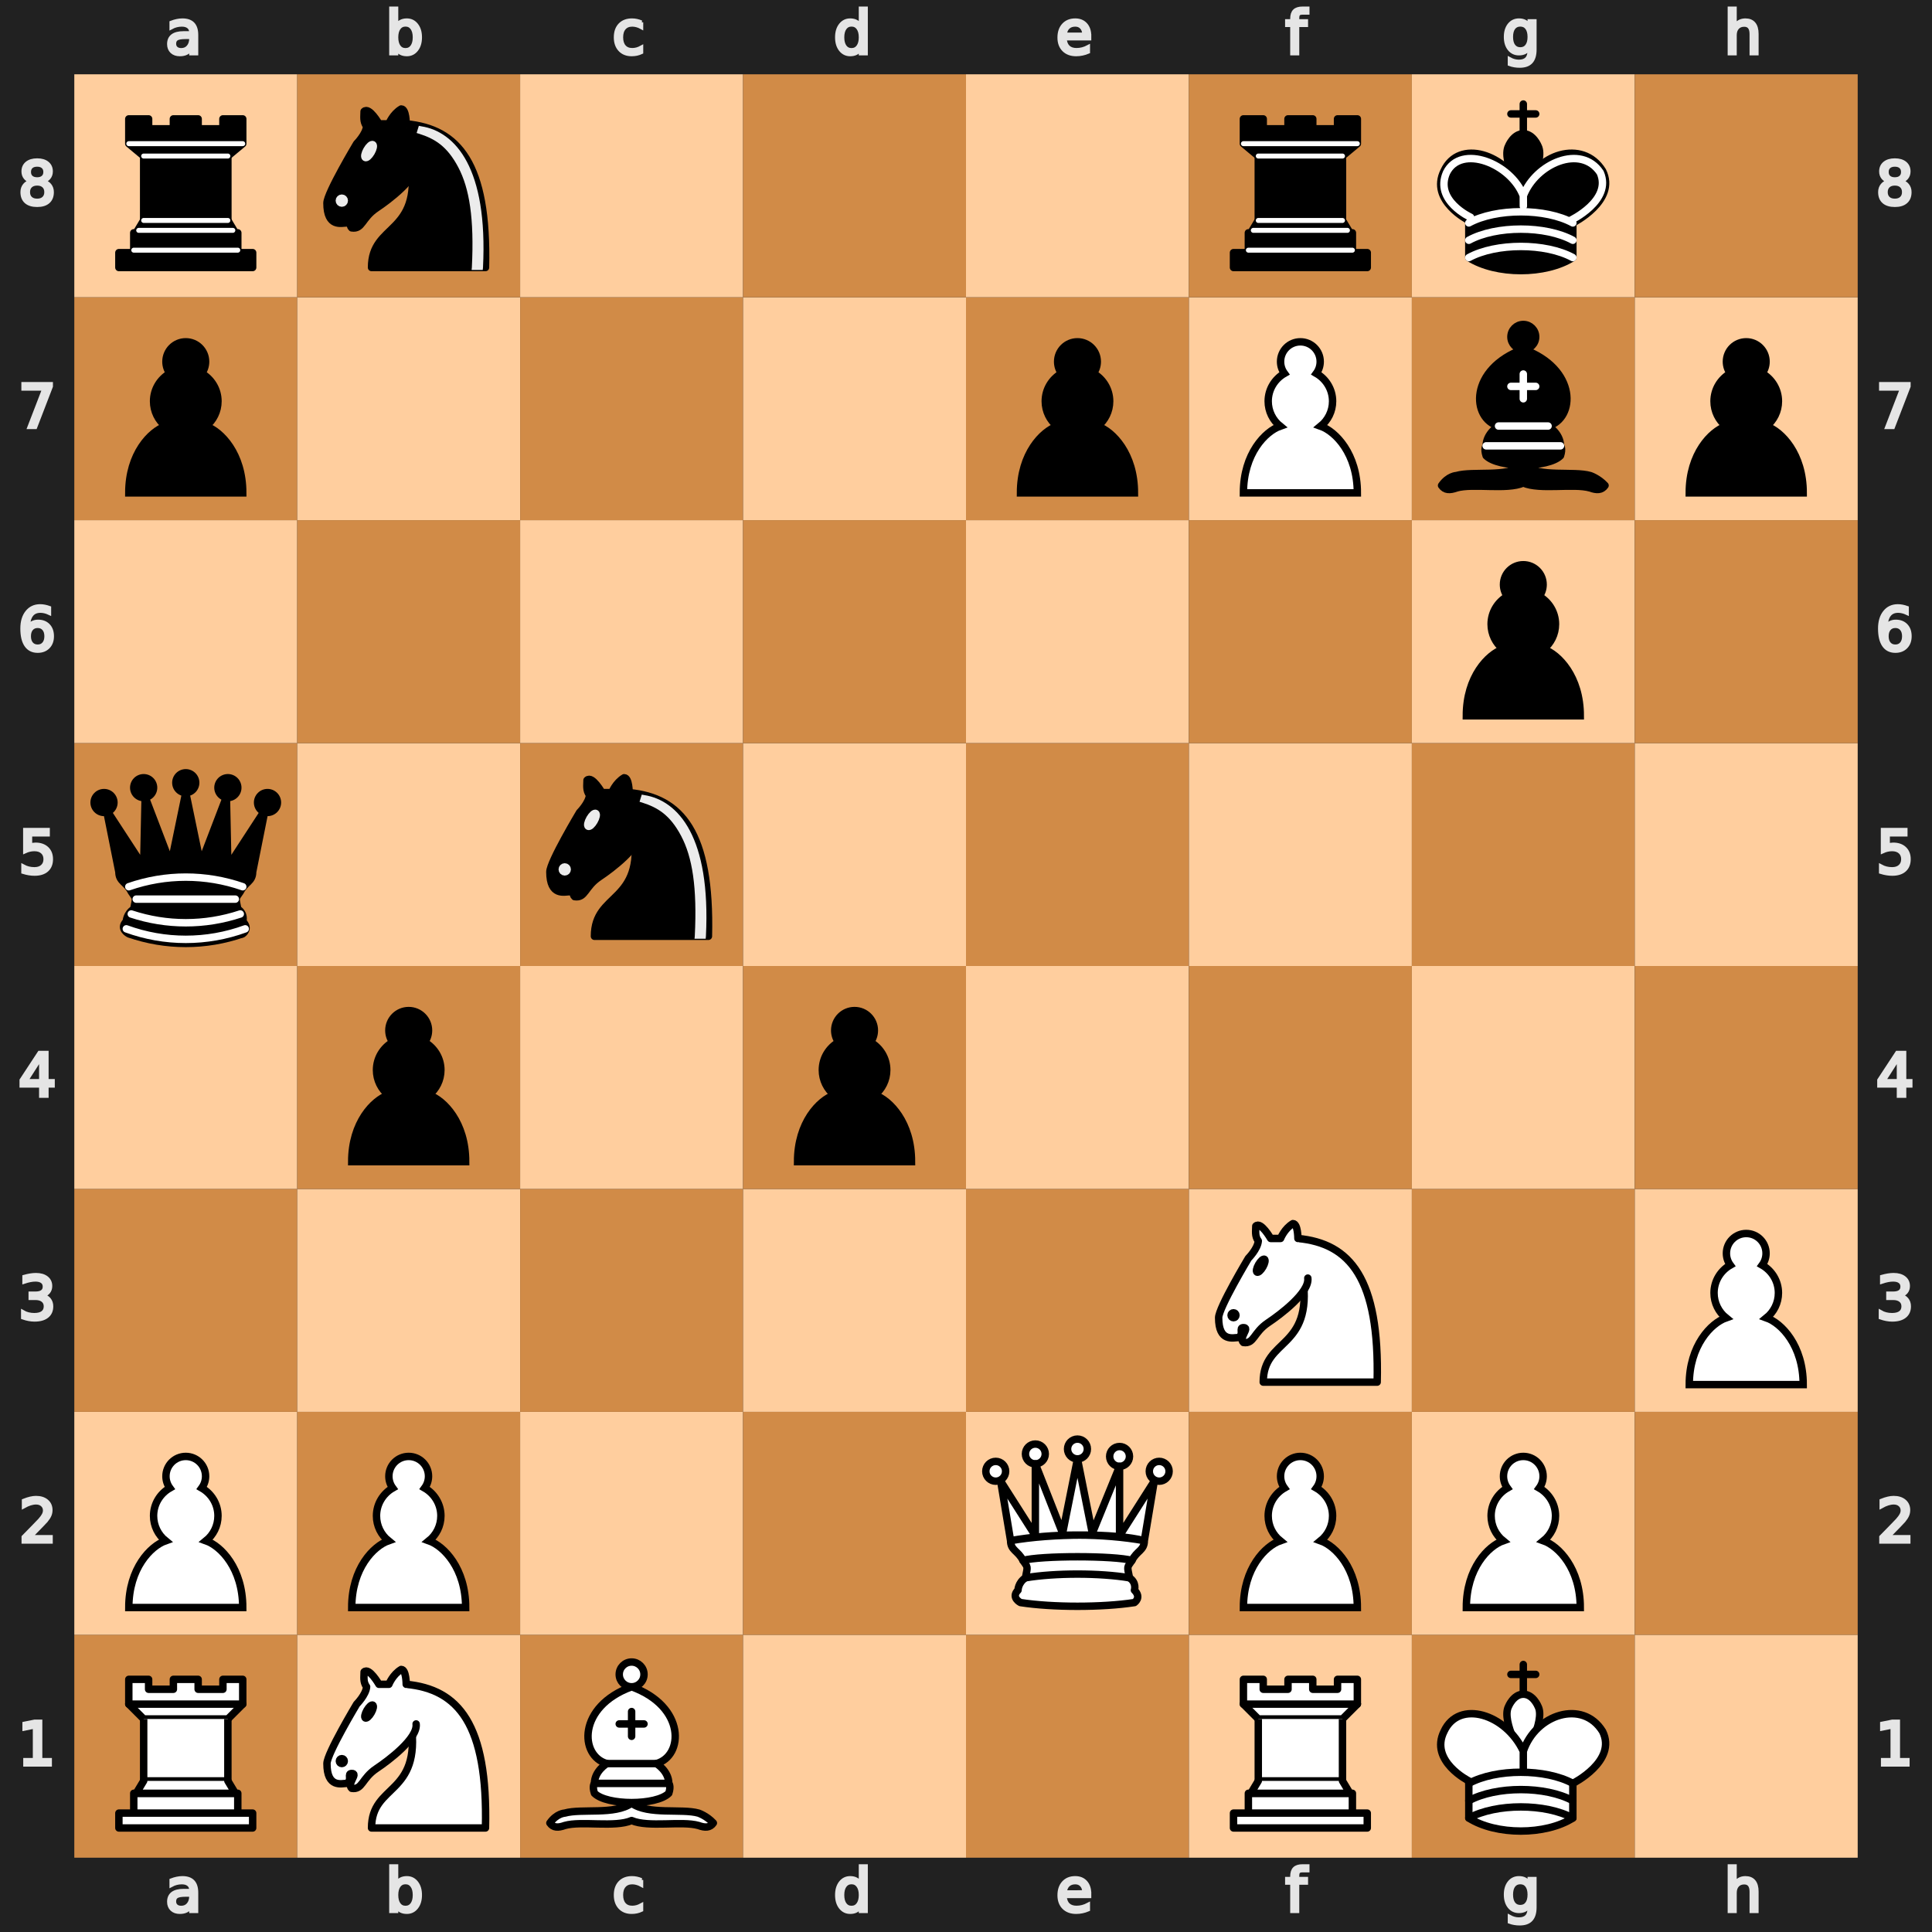
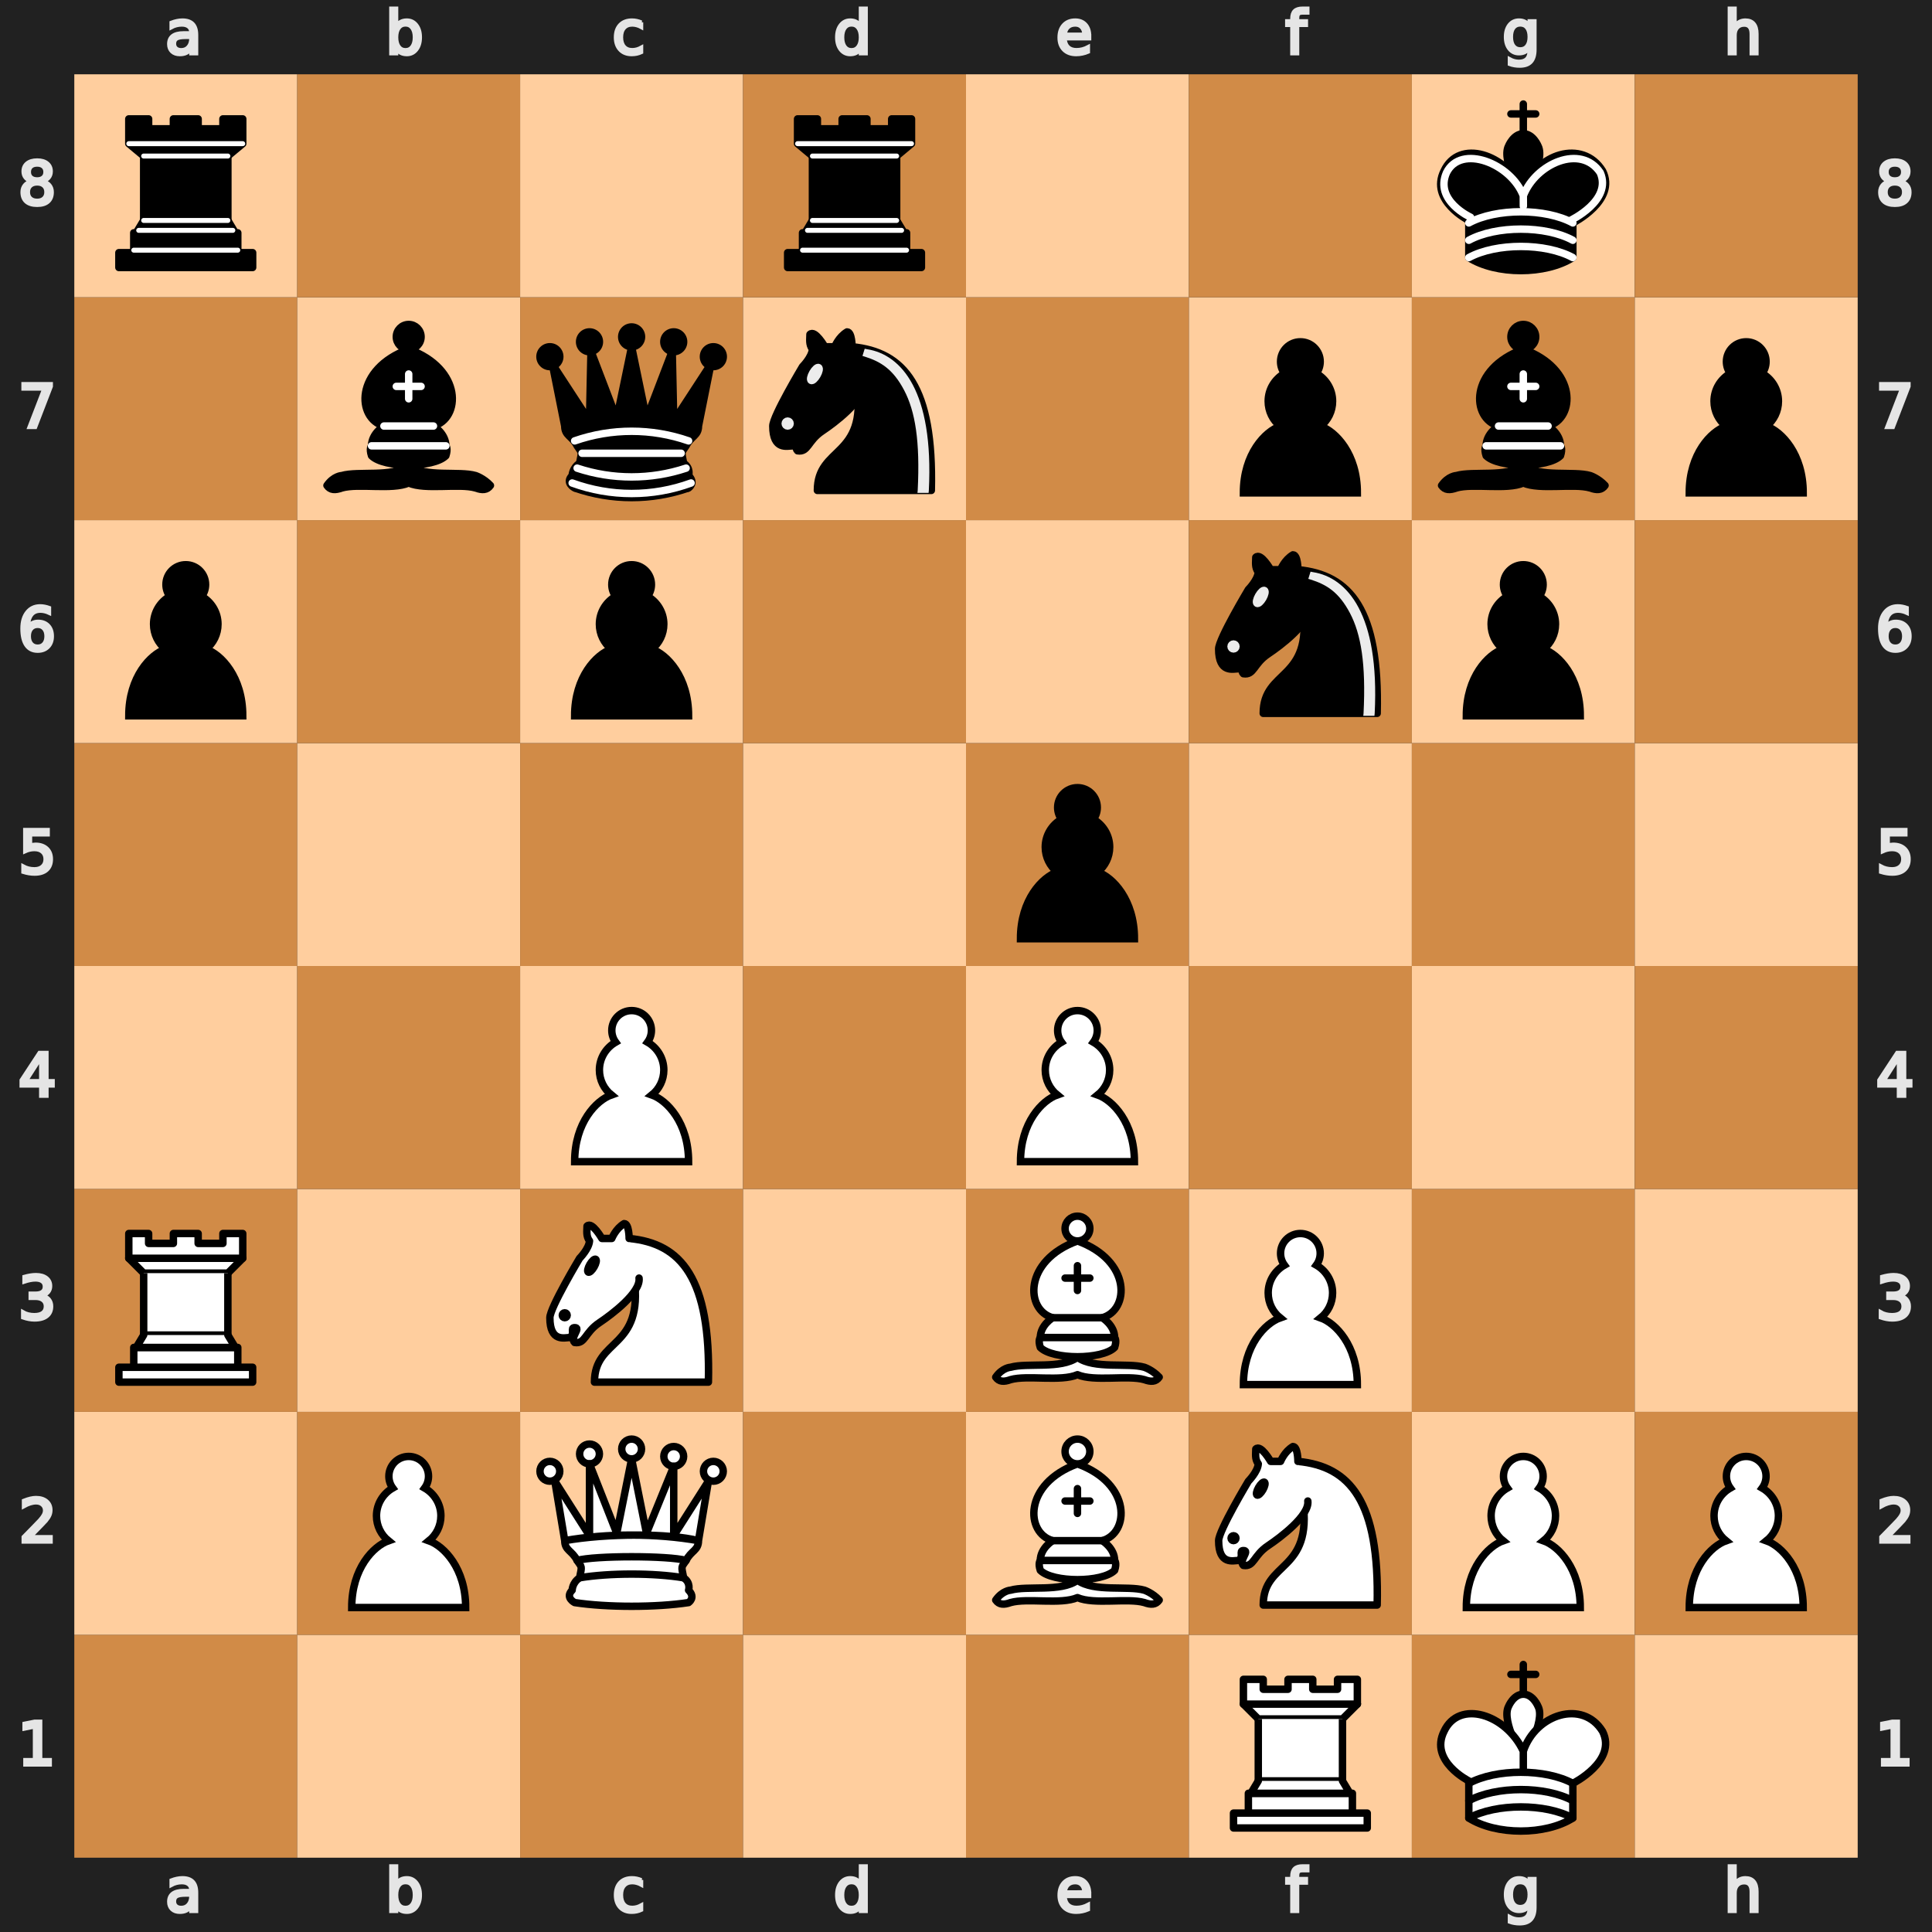
<svg xmlns="http://www.w3.org/2000/svg" xmlns:xlink="http://www.w3.org/1999/xlink" version="1.2" baseProfile="tiny" viewBox="0 0 390 390">
  <defs>
    <g id="white-pawn" class="white pawn">
      <path d="M22.5 9c-2.21 0-4 1.79-4 4 0 .89.29 1.71.78 2.38C17.33 16.5 16 18.59 16 21c0 2.03.94 3.84 2.41 5.03-3 1.06-7.41 5.55-7.41 13.47h23c0-7.92-4.41-12.41-7.41-13.47 1.47-1.19 2.41-3 2.41-5.03 0-2.41-1.33-4.5-3.28-5.62.49-.67.78-1.49.78-2.38 0-2.21-1.79-4-4-4z" fill="#fff" stroke="#000" stroke-width="1.5" stroke-linecap="round" />
    </g>
    <g id="white-knight" class="white knight" fill="none" fill-rule="evenodd" stroke="#000" stroke-width="1.5" stroke-linecap="round" stroke-linejoin="round">
      <path d="M 22,10 C 32.5,11 38.5,18 38,39 L 15,39 C 15,30 25,32.5 23,18" style="fill:#ffffff; stroke:#000000;" />
      <path d="M 24,18 C 24.38,20.91 18.45,25.37 16,27 C 13,29 13.18,31.34 11,31 C 9.958,30.06 12.41,27.96 11,28 C 10,28 11.19,29.23 10,30 C 9,30 5.997,31 6,26 C 6,24 12,14 12,14 C 12,14 13.89,12.1 14,10.5 C 13.27,9.506 13.5,8.5 13.5,7.5 C 14.5,6.5 16.5,10 16.5,10 L 18.5,10 C 18.5,10 19.28,8.008 21,7 C 22,7 22,10 22,10" style="fill:#ffffff; stroke:#000000;" />
      <path d="M 9.5 25.5 A 0.5 0.5 0 1 1 8.5,25.5 A 0.5 0.5 0 1 1 9.5 25.5 z" style="fill:#000000; stroke:#000000;" />
      <path d="M 15 15.5 A 0.5 1.5 0 1 1 14,15.5 A 0.5 1.5 0 1 1 15 15.5 z" transform="matrix(0.866,0.5,-0.5,0.866,9.693,-5.173)" style="fill:#000000; stroke:#000000;" />
    </g>
    <g id="white-bishop" class="white bishop" fill="none" fill-rule="evenodd" stroke="#000" stroke-width="1.5" stroke-linecap="round" stroke-linejoin="round">
      <g fill="#fff" stroke-linecap="butt">
        <path d="M9 36c3.39-.97 10.11.43 13.5-2 3.39 2.43 10.11 1.03 13.5 2 0 0 1.65.54 3 2-.68.97-1.65.99-3 .5-3.39-.97-10.11.46-13.5-1-3.39 1.46-10.11.03-13.5 1-1.354.49-2.323.47-3-.5 1.354-1.94 3-2 3-2zM15 32c2.5 2.5 12.5 2.5 15 0 .5-1.5 0-2 0-2 0-2.5-2.5-4-2.5-4 5.5-1.5 6-11.5-5-15.5-11 4-10.5 14-5 15.5 0 0-2.5 1.5-2.5 4 0 0-.5.5 0 2zM25 8a2.5 2.5 0 1 1-5 0 2.5 2.5 0 1 1 5 0z" />
      </g>
      <path d="M17.5 26h10M15 30h15m-7.5-14.5v5M20 18h5" stroke-linejoin="miter" />
    </g>
    <g id="white-rook" class="white rook" fill="#fff" fill-rule="evenodd" stroke="#000" stroke-width="1.5" stroke-linecap="round" stroke-linejoin="round">
      <path d="M9 39h27v-3H9v3zM12 36v-4h21v4H12zM11 14V9h4v2h5V9h5v2h5V9h4v5" stroke-linecap="butt" />
      <path d="M34 14l-3 3H14l-3-3" />
      <path d="M31 17v12.5H14V17" stroke-linecap="butt" stroke-linejoin="miter" />
      <path d="M31 29.5l1.5 2.5h-20l1.5-2.5" />
      <path d="M11 14h23" fill="none" stroke-linejoin="miter" />
    </g>
    <g id="white-queen" class="white queen" fill="#fff" fill-rule="evenodd" stroke="#000" stroke-width="1.5" stroke-linecap="round" stroke-linejoin="round">
      <path d="M8 12a2 2 0 1 1-4 0 2 2 0 1 1 4 0zM24.5 7.5a2 2 0 1 1-4 0 2 2 0 1 1 4 0zM41 12a2 2 0 1 1-4 0 2 2 0 1 1 4 0zM16 8.5a2 2 0 1 1-4 0 2 2 0 1 1 4 0zM33 9a2 2 0 1 1-4 0 2 2 0 1 1 4 0z" />
      <path d="M9 26c8.5-1.5 21-1.5 27 0l2-12-7 11V11l-5.5 13.5-3-15-3 15-5.5-14V25L7 14l2 12zM9 26c0 2 1.5 2 2.5 4 1 1.5 1 1 .5 3.5-1.5 1-1.5 2.5-1.5 2.5-1.5 1.5.5 2.5.5 2.5 6.5 1 16.5 1 23 0 0 0 1.5-1 0-2.5 0 0 .5-1.5-1-2.5-.5-2.5-.5-2 .5-3.5 1-2 2.5-2 2.5-4-8.5-1.5-18.5-1.5-27 0z" stroke-linecap="butt" />
      <path d="M11.5 30c3.5-1 18.5-1 22 0M12 33.5c6-1 15-1 21 0" fill="none" />
    </g>
    <g id="white-king" class="white king" fill="none" fill-rule="evenodd" stroke="#000" stroke-width="1.5" stroke-linecap="round" stroke-linejoin="round">
      <path d="M22.5 11.63V6M20 8h5" stroke-linejoin="miter" />
      <path d="M22.5 25s4.5-7.5 3-10.5c0 0-1-2.5-3-2.5s-3 2.5-3 2.5c-1.5 3 3 10.5 3 10.5" fill="#fff" stroke-linecap="butt" stroke-linejoin="miter" />
      <path d="M11.5 37c5.5 3.5 15.5 3.5 21 0v-7s9-4.5 6-10.5c-4-6.5-13.5-3.5-16 4V27v-3.5c-3.5-7.5-13-10.5-16-4-3 6 5 10 5 10V37z" fill="#fff" />
      <path d="M11.5 30c5.5-3 15.5-3 21 0m-21 3.5c5.5-3 15.5-3 21 0m-21 3.5c5.5-3 15.5-3 21 0" />
    </g>
    <g id="black-pawn" class="black pawn">
      <path d="M22.5 9c-2.21 0-4 1.79-4 4 0 .89.29 1.71.78 2.38C17.33 16.5 16 18.59 16 21c0 2.03.94 3.84 2.41 5.03-3 1.06-7.41 5.55-7.41 13.47h23c0-7.92-4.41-12.41-7.41-13.47 1.47-1.19 2.41-3 2.41-5.03 0-2.41-1.33-4.5-3.28-5.62.49-.67.78-1.49.78-2.38 0-2.21-1.79-4-4-4z" fill="#000" stroke="#000" stroke-width="1.5" stroke-linecap="round" />
    </g>
    <g id="black-knight" class="black knight" fill="none" fill-rule="evenodd" stroke="#000" stroke-width="1.5" stroke-linecap="round" stroke-linejoin="round">
      <path d="M 22,10 C 32.5,11 38.5,18 38,39 L 15,39 C 15,30 25,32.5 23,18" style="fill:#000000; stroke:#000000;" />
      <path d="M 24,18 C 24.38,20.91 18.45,25.37 16,27 C 13,29 13.18,31.34 11,31 C 9.958,30.06 12.41,27.96 11,28 C 10,28 11.19,29.23 10,30 C 9,30 5.997,31 6,26 C 6,24 12,14 12,14 C 12,14 13.89,12.1 14,10.5 C 13.27,9.506 13.5,8.5 13.5,7.5 C 14.5,6.5 16.5,10 16.5,10 L 18.5,10 C 18.5,10 19.28,8.008 21,7 C 22,7 22,10 22,10" style="fill:#000000; stroke:#000000;" />
      <path d="M 9.5 25.5 A 0.5 0.5 0 1 1 8.5,25.5 A 0.5 0.5 0 1 1 9.5 25.5 z" style="fill:#ececec; stroke:#ececec;" />
      <path d="M 15 15.5 A 0.5 1.5 0 1 1 14,15.5 A 0.5 1.5 0 1 1 15 15.5 z" transform="matrix(0.866,0.5,-0.5,0.866,9.693,-5.173)" style="fill:#ececec; stroke:#ececec;" />
      <path d="M 24.55,10.4 L 24.1,11.85 L 24.6,12 C 27.75,13 30.25,14.49 32.5,18.75 C 34.75,23.01 35.75,29.06 35.25,39 L 35.2,39.5 L 37.45,39.5 L 37.5,39 C 38,28.94 36.62,22.15 34.25,17.66 C 31.88,13.17 28.46,11.02 25.06,10.5 L 24.55,10.4 z " style="fill:#ececec; stroke:none;" />
    </g>
    <g id="black-bishop" class="black bishop" fill="none" fill-rule="evenodd" stroke="#000" stroke-width="1.5" stroke-linecap="round" stroke-linejoin="round">
      <path d="M9 36c3.39-.97 10.11.43 13.5-2 3.39 2.43 10.11 1.03 13.5 2 0 0 1.65.54 3 2-.68.97-1.65.99-3 .5-3.39-.97-10.11.46-13.5-1-3.39 1.46-10.11.03-13.5 1-1.354.49-2.323.47-3-.5 1.354-1.94 3-2 3-2zm6-4c2.5 2.5 12.5 2.5 15 0 .5-1.5 0-2 0-2 0-2.5-2.5-4-2.5-4 5.5-1.5 6-11.5-5-15.5-11 4-10.5 14-5 15.5 0 0-2.5 1.5-2.5 4 0 0-.5.5 0 2zM25 8a2.5 2.5 0 1 1-5 0 2.5 2.5 0 1 1 5 0z" fill="#000" stroke-linecap="butt" />
      <path d="M17.5 26h10M15 30h15m-7.5-14.5v5M20 18h5" stroke="#fff" stroke-linejoin="miter" />
    </g>
    <g id="black-rook" class="black rook" fill="#000" fill-rule="evenodd" stroke="#000" stroke-width="1.5" stroke-linecap="round" stroke-linejoin="round">
      <path d="M9 39h27v-3H9v3zM12.5 32l1.5-2.5h17l1.5 2.5h-20zM12 36v-4h21v4H12z" stroke-linecap="butt" />
      <path d="M14 29.5v-13h17v13H14z" stroke-linecap="butt" stroke-linejoin="miter" />
      <path d="M14 16.5L11 14h23l-3 2.5H14zM11 14V9h4v2h5V9h5v2h5V9h4v5H11z" stroke-linecap="butt" />
      <path d="M12 35.5h21M13 31.5h19M14 29.5h17M14 16.5h17M11 14h23" fill="none" stroke="#fff" stroke-width="1" stroke-linejoin="miter" />
    </g>
    <g id="black-queen" class="black queen" fill="#000" fill-rule="evenodd" stroke="#000" stroke-width="1.5" stroke-linecap="round" stroke-linejoin="round">
      <g fill="#000" stroke="none">
        <circle cx="6" cy="12" r="2.75" />
        <circle cx="14" cy="9" r="2.75" />
        <circle cx="22.5" cy="8" r="2.75" />
        <circle cx="31" cy="9" r="2.75" />
        <circle cx="39" cy="12" r="2.75" />
      </g>
      <path d="M9 26c8.5-1.5 21-1.5 27 0l2.5-12.5L31 25l-.3-14.1-5.2 13.6-3-14.5-3 14.5-5.2-13.6L14 25 6.5 13.5 9 26zM9 26c0 2 1.5 2 2.5 4 1 1.5 1 1 .5 3.5-1.5 1-1.5 2.5-1.5 2.5-1.5 1.5.5 2.5.5 2.5 6.5 1 16.5 1 23 0 0 0 1.5-1 0-2.5 0 0 .5-1.5-1-2.5-.5-2.5-.5-2 .5-3.5 1-2 2.5-2 2.5-4-8.5-1.5-18.5-1.5-27 0z" stroke-linecap="butt" />
      <path d="M11 38.5a35 35 1 0 0 23 0" fill="none" stroke-linecap="butt" />
      <path d="M11 29a35 35 1 0 1 23 0M12.5 31.5h20M11.5 34.5a35 35 1 0 0 22 0M10.5 37.5a35 35 1 0 0 24 0" fill="none" stroke="#fff" />
    </g>
    <g id="black-king" class="black king" fill="none" fill-rule="evenodd" stroke="#000" stroke-width="1.5" stroke-linecap="round" stroke-linejoin="round">
      <path d="M22.5 11.63V6" stroke-linejoin="miter" />
      <path d="M22.5 25s4.5-7.5 3-10.5c0 0-1-2.5-3-2.5s-3 2.5-3 2.5c-1.5 3 3 10.5 3 10.5" fill="#000" stroke-linecap="butt" stroke-linejoin="miter" />
      <path d="M11.5 37c5.5 3.5 15.5 3.5 21 0v-7s9-4.5 6-10.5c-4-6.5-13.5-3.5-16 4V27v-3.5c-3.5-7.5-13-10.5-16-4-3 6 5 10 5 10V37z" fill="#000" />
      <path d="M20 8h5" stroke-linejoin="miter" />
      <path d="M32 29.5s8.5-4 6.03-9.65C34.15 14 25 18 22.5 24.5l.01 2.1-.01-2.1C20 18 9.906 14 6.997 19.85c-2.497 5.65 4.853 9 4.853 9M11.5 30c5.5-3 15.5-3 21 0m-21 3.5c5.5-3 15.5-3 21 0m-21 3.5c5.5-3 15.5-3 21 0" stroke="#fff" />
    </g>
  </defs>
  <rect x="0" y="0" width="390" height="390" fill="#212121" />
  <g transform="translate(20, 0) scale(0.75, 0.75)" fill="#e5e5e5" stroke="#e5e5e5">
    <path d="M23.328 10.016q-1.742 0-2.414.398-.672.398-.672 1.36 0 .765.5 1.218.508.445 1.375.445 1.196 0 1.914-.843.727-.852.727-2.258v-.32zm2.867-.594v4.992h-1.437v-1.328q-.492.797-1.227 1.18-.734.375-1.797.375-1.343 0-2.14-.75-.79-.758-.79-2.024 0-1.476.985-2.226.992-.75 2.953-.75h2.016V8.75q0-.992-.656-1.531-.649-.547-1.829-.547-.75 0-1.46.18-.711.18-1.368.539V6.062q.79-.304 1.532-.453.742-.156 1.445-.156 1.898 0 2.836.984.937.985.937 2.985z" />
  </g>
  <g transform="translate(20, 375) scale(0.75, 0.75)" fill="#e5e5e5" stroke="#e5e5e5">
    <path d="M23.328 10.016q-1.742 0-2.414.398-.672.398-.672 1.36 0 .765.5 1.218.508.445 1.375.445 1.196 0 1.914-.843.727-.852.727-2.258v-.32zm2.867-.594v4.992h-1.437v-1.328q-.492.797-1.227 1.18-.734.375-1.797.375-1.343 0-2.14-.75-.79-.758-.79-2.024 0-1.476.985-2.226.992-.75 2.953-.75h2.016V8.75q0-.992-.656-1.531-.649-.547-1.829-.547-.75 0-1.46.18-.711.18-1.368.539V6.062q.79-.304 1.532-.453.742-.156 1.445-.156 1.898 0 2.836.984.937.985.937 2.985z" />
  </g>
  <g transform="translate(65, 0) scale(0.75, 0.75)" fill="#e5e5e5" stroke="#e5e5e5">
    <path d="M24.922 10.047q0-1.586-.656-2.485-.649-.906-1.79-.906-1.14 0-1.796.906-.649.899-.649 2.485 0 1.586.649 2.492.656.898 1.797.898 1.14 0 1.789-.898.656-.906.656-2.492zm-4.89-3.055q.452-.781 1.14-1.156.695-.383 1.656-.383 1.594 0 2.586 1.266 1 1.265 1 3.328 0 2.062-1 3.328-.992 1.266-2.586 1.266-.96 0-1.656-.375-.688-.383-1.14-1.164v1.312h-1.446V2.258h1.445z" />
  </g>
  <g transform="translate(65, 375) scale(0.75, 0.75)" fill="#e5e5e5" stroke="#e5e5e5">
    <path d="M24.922 10.047q0-1.586-.656-2.485-.649-.906-1.79-.906-1.14 0-1.796.906-.649.899-.649 2.485 0 1.586.649 2.492.656.898 1.797.898 1.14 0 1.789-.898.656-.906.656-2.492zm-4.89-3.055q.452-.781 1.14-1.156.695-.383 1.656-.383 1.594 0 2.586 1.266 1 1.265 1 3.328 0 2.062-1 3.328-.992 1.266-2.586 1.266-.96 0-1.656-.375-.688-.383-1.14-1.164v1.312h-1.446V2.258h1.445z" />
  </g>
  <g transform="translate(110, 0) scale(0.75, 0.75)" fill="#e5e5e5" stroke="#e5e5e5">
    <path d="M25.96 6v1.344q-.608-.336-1.226-.5-.609-.172-1.234-.172-1.398 0-2.172.89-.773.883-.773 2.485 0 1.601.773 2.492.774.883 2.172.883.625 0 1.234-.164.618-.172 1.227-.508v1.328q-.602.281-1.25.422-.64.14-1.367.14-1.977 0-3.14-1.242-1.165-1.242-1.165-3.351 0-2.14 1.172-3.367 1.18-1.227 3.227-1.227.664 0 1.296.14.633.134 1.227.407z" />
  </g>
  <g transform="translate(110, 375) scale(0.75, 0.75)" fill="#e5e5e5" stroke="#e5e5e5">
    <path d="M25.96 6v1.344q-.608-.336-1.226-.5-.609-.172-1.234-.172-1.398 0-2.172.89-.773.883-.773 2.485 0 1.601.773 2.492.774.883 2.172.883.625 0 1.234-.164.618-.172 1.227-.508v1.328q-.602.281-1.25.422-.64.14-1.367.14-1.977 0-3.14-1.242-1.165-1.242-1.165-3.351 0-2.14 1.172-3.367 1.18-1.227 3.227-1.227.664 0 1.296.14.633.134 1.227.407z" />
  </g>
  <g transform="translate(155, 0) scale(0.75, 0.75)" fill="#e5e5e5" stroke="#e5e5e5">
    <path d="M24.973 6.992V2.258h1.437v12.156h-1.437v-1.312q-.453.78-1.149 1.164-.687.375-1.656.375-1.586 0-2.586-1.266-.992-1.266-.992-3.328 0-2.063.992-3.328 1-1.266 2.586-1.266.969 0 1.656.383.696.375 1.149 1.156zm-4.899 3.055q0 1.586.649 2.492.656.898 1.797.898 1.14 0 1.796-.898.657-.906.657-2.492 0-1.586-.657-2.485-.656-.906-1.796-.906-1.141 0-1.797.906-.649.899-.649 2.485z" />
  </g>
  <g transform="translate(155, 375) scale(0.75, 0.75)" fill="#e5e5e5" stroke="#e5e5e5">
    <path d="M24.973 6.992V2.258h1.437v12.156h-1.437v-1.312q-.453.78-1.149 1.164-.687.375-1.656.375-1.586 0-2.586-1.266-.992-1.266-.992-3.328 0-2.063.992-3.328 1-1.266 2.586-1.266.969 0 1.656.383.696.375 1.149 1.156zm-4.899 3.055q0 1.586.649 2.492.656.898 1.797.898 1.14 0 1.796-.898.657-.906.657-2.492 0-1.586-.657-2.485-.656-.906-1.796-.906-1.141 0-1.797.906-.649.899-.649 2.485z" />
  </g>
  <g transform="translate(200, 0) scale(0.75, 0.75)" fill="#e5e5e5" stroke="#e5e5e5">
    <path d="M26.555 9.68v.703h-6.61q.094 1.484.89 2.265.806.774 2.235.774.828 0 1.602-.203.781-.203 1.547-.61v1.36q-.774.328-1.586.5-.813.172-1.649.172-2.093 0-3.32-1.22-1.219-1.218-1.219-3.296 0-2.148 1.157-3.406 1.164-1.266 3.132-1.266 1.766 0 2.79 1.14 1.03 1.134 1.03 3.087zm-1.438-.422q-.015-1.18-.664-1.883-.64-.703-1.703-.703-1.203 0-1.93.68-.718.68-.828 1.914z" />
  </g>
  <g transform="translate(200, 375) scale(0.75, 0.75)" fill="#e5e5e5" stroke="#e5e5e5">
    <path d="M26.555 9.68v.703h-6.61q.094 1.484.89 2.265.806.774 2.235.774.828 0 1.602-.203.781-.203 1.547-.61v1.36q-.774.328-1.586.5-.813.172-1.649.172-2.093 0-3.32-1.22-1.219-1.218-1.219-3.296 0-2.148 1.157-3.406 1.164-1.266 3.132-1.266 1.766 0 2.79 1.14 1.03 1.134 1.03 3.087zm-1.438-.422q-.015-1.18-.664-1.883-.64-.703-1.703-.703-1.203 0-1.93.68-.718.68-.828 1.914z" />
  </g>
  <g transform="translate(245, 0) scale(0.75, 0.75)" fill="#e5e5e5" stroke="#e5e5e5">
    <path d="M25.285 2.258v1.195H23.91q-.773 0-1.078.313-.297.312-.297 1.125v.773h2.367v1.117h-2.367v7.633H21.09V6.781h-1.375V5.664h1.375v-.61q0-1.46.68-2.124.68-.672 2.156-.672z" />
  </g>
  <g transform="translate(245, 375) scale(0.75, 0.75)" fill="#e5e5e5" stroke="#e5e5e5">
    <path d="M25.285 2.258v1.195H23.91q-.773 0-1.078.313-.297.312-.297 1.125v.773h2.367v1.117h-2.367v7.633H21.09V6.781h-1.375V5.664h1.375v-.61q0-1.46.68-2.124.68-.672 2.156-.672z" />
  </g>
  <g transform="translate(290, 0) scale(0.75, 0.75)" fill="#e5e5e5" stroke="#e5e5e5">
    <path d="M24.973 9.937q0-1.562-.649-2.421-.64-.86-1.804-.86-1.157 0-1.805.86-.64.859-.64 2.421 0 1.555.64 2.415.648.859 1.805.859 1.164 0 1.804-.86.649-.859.649-2.414zm1.437 3.391q0 2.234-.992 3.32-.992 1.094-3.04 1.094-.757 0-1.429-.117-.672-.11-1.304-.344v-1.398q.632.344 1.25.508.617.164 1.257.164 1.414 0 2.118-.743.703-.734.703-2.226v-.711q-.446.773-1.141 1.156-.695.383-1.664.383-1.61 0-2.594-1.227-.984-1.226-.984-3.25 0-2.03.984-3.257.985-1.227 2.594-1.227.969 0 1.664.383t1.14 1.156V5.664h1.438z" />
  </g>
  <g transform="translate(290, 375) scale(0.75, 0.75)" fill="#e5e5e5" stroke="#e5e5e5">
    <path d="M24.973 9.937q0-1.562-.649-2.421-.64-.86-1.804-.86-1.157 0-1.805.86-.64.859-.64 2.421 0 1.555.64 2.415.648.859 1.805.859 1.164 0 1.804-.86.649-.859.649-2.414zm1.437 3.391q0 2.234-.992 3.32-.992 1.094-3.04 1.094-.757 0-1.429-.117-.672-.11-1.304-.344v-1.398q.632.344 1.25.508.617.164 1.257.164 1.414 0 2.118-.743.703-.734.703-2.226v-.711q-.446.773-1.141 1.156-.695.383-1.664.383-1.61 0-2.594-1.227-.984-1.226-.984-3.25 0-2.03.984-3.257.985-1.227 2.594-1.227.969 0 1.664.383t1.14 1.156V5.664h1.438z" />
  </g>
  <g transform="translate(335, 0) scale(0.75, 0.75)" fill="#e5e5e5" stroke="#e5e5e5">
    <path d="M26.164 9.133v5.281h-1.437V9.18q0-1.243-.485-1.86-.484-.617-1.453-.617-1.164 0-1.836.742-.672.742-.672 2.024v4.945h-1.445V2.258h1.445v4.765q.516-.789 1.211-1.18.703-.39 1.617-.39 1.508 0 2.282.938.773.93.773 2.742z" />
  </g>
  <g transform="translate(335, 375) scale(0.75, 0.75)" fill="#e5e5e5" stroke="#e5e5e5">
    <path d="M26.164 9.133v5.281h-1.437V9.18q0-1.243-.485-1.86-.484-.617-1.453-.617-1.164 0-1.836.742-.672.742-.672 2.024v4.945h-1.445V2.258h1.445v4.765q.516-.789 1.211-1.18.703-.39 1.617-.39 1.508 0 2.282.938.773.93.773 2.742z" />
  </g>
  <g transform="translate(0, 335) scale(0.75, 0.75)" fill="#e5e5e5" stroke="#e5e5e5">
    <path d="M6.754 26.996h2.578v-8.898l-2.805.562v-1.437l2.79-.563h1.578v10.336h2.578v1.328h-6.72z" />
  </g>
  <g transform="translate(375, 335) scale(0.75, 0.75)" fill="#e5e5e5" stroke="#e5e5e5">
    <path d="M6.754 26.996h2.578v-8.898l-2.805.562v-1.437l2.79-.563h1.578v10.336h2.578v1.328h-6.72z" />
  </g>
  <g transform="translate(0, 290) scale(0.75, 0.75)" fill="#e5e5e5" stroke="#e5e5e5">
    <path d="M8.195 26.996h5.508v1.328H6.297v-1.328q.898-.93 2.445-2.492 1.555-1.57 1.953-2.024.758-.851 1.055-1.437.305-.594.305-1.164 0-.93-.657-1.516-.648-.586-1.695-.586-.742 0-1.57.258-.82.258-1.758.781v-1.593q.953-.383 1.781-.578.828-.196 1.516-.196 1.812 0 2.89.906 1.079.907 1.079 2.422 0 .72-.274 1.368-.265.64-.976 1.515-.196.227-1.243 1.313-1.046 1.078-2.953 3.023z" />
  </g>
  <g transform="translate(375, 290) scale(0.75, 0.75)" fill="#e5e5e5" stroke="#e5e5e5">
    <path d="M8.195 26.996h5.508v1.328H6.297v-1.328q.898-.93 2.445-2.492 1.555-1.57 1.953-2.024.758-.851 1.055-1.437.305-.594.305-1.164 0-.93-.657-1.516-.648-.586-1.695-.586-.742 0-1.57.258-.82.258-1.758.781v-1.593q.953-.383 1.781-.578.828-.196 1.516-.196 1.812 0 2.89.906 1.079.907 1.079 2.422 0 .72-.274 1.368-.265.64-.976 1.515-.196.227-1.243 1.313-1.046 1.078-2.953 3.023z" />
  </g>
  <g transform="translate(0, 245) scale(0.75, 0.75)" fill="#e5e5e5" stroke="#e5e5e5">
    <path d="M11.434 22.035q1.132.242 1.765 1.008.64.766.64 1.89 0 1.727-1.187 2.672-1.187.946-3.375.946-.734 0-1.515-.149-.774-.14-1.602-.43V26.45q.656.383 1.438.578.78.196 1.632.196 1.485 0 2.258-.586.782-.586.782-1.703 0-1.032-.727-1.61-.719-.586-2.008-.586h-1.36v-1.297h1.423q1.164 0 1.78-.46.618-.47.618-1.344 0-.899-.64-1.375-.633-.485-1.82-.485-.65 0-1.391.141-.743.14-1.633.437V16.95q.898-.25 1.68-.375.788-.125 1.484-.125 1.797 0 2.844.82 1.046.813 1.046 2.204 0 .968-.554 1.64-.555.664-1.578.922z" />
  </g>
  <g transform="translate(375, 245) scale(0.75, 0.75)" fill="#e5e5e5" stroke="#e5e5e5">
    <path d="M11.434 22.035q1.132.242 1.765 1.008.64.766.64 1.89 0 1.727-1.187 2.672-1.187.946-3.375.946-.734 0-1.515-.149-.774-.14-1.602-.43V26.45q.656.383 1.438.578.78.196 1.632.196 1.485 0 2.258-.586.782-.586.782-1.703 0-1.032-.727-1.61-.719-.586-2.008-.586h-1.36v-1.297h1.423q1.164 0 1.78-.46.618-.47.618-1.344 0-.899-.64-1.375-.633-.485-1.82-.485-.65 0-1.391.141-.743.14-1.633.437V16.95q.898-.25 1.68-.375.788-.125 1.484-.125 1.797 0 2.844.82 1.046.813 1.046 2.204 0 .968-.554 1.64-.555.664-1.578.922z" />
  </g>
  <g transform="translate(0, 200) scale(0.75, 0.75)" fill="#e5e5e5" stroke="#e5e5e5">
    <path d="M11.016 18.035L7.03 24.262h3.985zm-.414-1.375h1.984v7.602h1.664v1.312h-1.664v2.75h-1.57v-2.75H5.75v-1.523z" />
  </g>
  <g transform="translate(375, 200) scale(0.75, 0.75)" fill="#e5e5e5" stroke="#e5e5e5">
    <path d="M11.016 18.035L7.03 24.262h3.985zm-.414-1.375h1.984v7.602h1.664v1.312h-1.664v2.75h-1.57v-2.75H5.75v-1.523z" />
  </g>
  <g transform="translate(0, 155) scale(0.75, 0.75)" fill="#e5e5e5" stroke="#e5e5e5">
    <path d="M6.719 16.66h6.195v1.328h-4.75v2.86q.344-.118.688-.172.343-.063.687-.063 1.953 0 3.094 1.07 1.14 1.07 1.14 2.899 0 1.883-1.171 2.93-1.172 1.039-3.305 1.039-.735 0-1.5-.125-.758-.125-1.57-.375v-1.586q.703.383 1.453.57.75.188 1.586.188 1.351 0 2.14-.711.79-.711.79-1.93 0-1.219-.79-1.93-.789-.71-2.14-.71-.633 0-1.266.14-.625.14-1.281.438z" />
  </g>
  <g transform="translate(375, 155) scale(0.75, 0.75)" fill="#e5e5e5" stroke="#e5e5e5">
    <path d="M6.719 16.66h6.195v1.328h-4.75v2.86q.344-.118.688-.172.343-.063.687-.063 1.953 0 3.094 1.07 1.14 1.07 1.14 2.899 0 1.883-1.171 2.93-1.172 1.039-3.305 1.039-.735 0-1.5-.125-.758-.125-1.57-.375v-1.586q.703.383 1.453.57.75.188 1.586.188 1.351 0 2.14-.711.79-.711.79-1.93 0-1.219-.79-1.93-.789-.71-2.14-.71-.633 0-1.266.14-.625.14-1.281.438z" />
  </g>
  <g transform="translate(0, 110) scale(0.75, 0.75)" fill="#e5e5e5" stroke="#e5e5e5">
    <path d="M10.137 21.863q-1.063 0-1.688.727-.617.726-.617 1.992 0 1.258.617 1.992.625.727 1.688.727 1.062 0 1.68-.727.624-.734.624-1.992 0-1.266-.625-1.992-.617-.727-1.68-.727zm3.133-4.945v1.437q-.594-.28-1.204-.43-.601-.148-1.195-.148-1.562 0-2.39 1.055-.82 1.055-.938 3.188.46-.68 1.156-1.04.696-.367 1.531-.367 1.758 0 2.774 1.07 1.023 1.063 1.023 2.899 0 1.797-1.062 2.883-1.063 1.086-2.828 1.086-2.024 0-3.094-1.547-1.07-1.555-1.07-4.5 0-2.766 1.312-4.406 1.313-1.649 3.524-1.649.593 0 1.195.117.61.118 1.266.352z" />
  </g>
  <g transform="translate(375, 110) scale(0.75, 0.75)" fill="#e5e5e5" stroke="#e5e5e5">
    <path d="M10.137 21.863q-1.063 0-1.688.727-.617.726-.617 1.992 0 1.258.617 1.992.625.727 1.688.727 1.062 0 1.68-.727.624-.734.624-1.992 0-1.266-.625-1.992-.617-.727-1.68-.727zm3.133-4.945v1.437q-.594-.28-1.204-.43-.601-.148-1.195-.148-1.562 0-2.39 1.055-.82 1.055-.938 3.188.46-.68 1.156-1.04.696-.367 1.531-.367 1.758 0 2.774 1.07 1.023 1.063 1.023 2.899 0 1.797-1.062 2.883-1.063 1.086-2.828 1.086-2.024 0-3.094-1.547-1.07-1.555-1.07-4.5 0-2.766 1.312-4.406 1.313-1.649 3.524-1.649.593 0 1.195.117.61.118 1.266.352z" />
  </g>
  <g transform="translate(0, 65) scale(0.75, 0.75)" fill="#e5e5e5" stroke="#e5e5e5">
    <path d="M6.25 16.66h7.5v.672L9.516 28.324H7.867l3.985-10.336H6.25z" />
  </g>
  <g transform="translate(375, 65) scale(0.75, 0.75)" fill="#e5e5e5" stroke="#e5e5e5">
    <path d="M6.25 16.66h7.5v.672L9.516 28.324H7.867l3.985-10.336H6.25z" />
  </g>
  <g transform="translate(0, 20) scale(0.75, 0.75)" fill="#e5e5e5" stroke="#e5e5e5">
    <path d="M10 22.785q-1.125 0-1.773.602-.641.601-.641 1.656t.64 1.656q.649.602 1.774.602t1.773-.602q.649-.61.649-1.656 0-1.055-.649-1.656-.64-.602-1.773-.602zm-1.578-.672q-1.016-.25-1.586-.945-.563-.695-.563-1.695 0-1.399.993-2.211 1-.813 2.734-.813 1.742 0 2.734.813.993.812.993 2.21 0 1-.57 1.696-.563.695-1.571.945 1.14.266 1.773 1.04.641.773.641 1.89 0 1.695-1.04 2.602-1.03.906-2.96.906t-2.969-.906Q6 26.738 6 25.043q0-1.117.64-1.89.641-.774 1.782-1.04zm-.578-2.492q0 .906.562 1.414.57.508 1.594.508 1.016 0 1.586-.508.578-.508.578-1.414 0-.906-.578-1.414-.57-.508-1.586-.508-1.023 0-1.594.508-.562.508-.562 1.414z" />
  </g>
  <g transform="translate(375, 20) scale(0.75, 0.75)" fill="#e5e5e5" stroke="#e5e5e5">
    <path d="M10 22.785q-1.125 0-1.773.602-.641.601-.641 1.656t.64 1.656q.649.602 1.774.602t1.773-.602q.649-.61.649-1.656 0-1.055-.649-1.656-.64-.602-1.773-.602zm-1.578-.672q-1.016-.25-1.586-.945-.563-.695-.563-1.695 0-1.399.993-2.211 1-.813 2.734-.813 1.742 0 2.734.813.993.812.993 2.21 0 1-.57 1.696-.563.695-1.571.945 1.14.266 1.773 1.04.641.773.641 1.89 0 1.695-1.04 2.602-1.03.906-2.96.906t-2.969-.906Q6 26.738 6 25.043q0-1.117.64-1.89.641-.774 1.782-1.04zm-.578-2.492q0 .906.562 1.414.57.508 1.594.508 1.016 0 1.586-.508.578-.508.578-1.414 0-.906-.578-1.414-.57-.508-1.586-.508-1.023 0-1.594.508-.562.508-.562 1.414z" />
  </g>
  <rect x="15" y="330" width="45" height="45" class="square dark a1" stroke="none" fill="#d18b47" />
  <rect x="60" y="330" width="45" height="45" class="square light b1" stroke="none" fill="#ffce9e" />
  <rect x="105" y="330" width="45" height="45" class="square dark c1" stroke="none" fill="#d18b47" />
  <rect x="150" y="330" width="45" height="45" class="square light d1" stroke="none" fill="#ffce9e" />
  <rect x="195" y="330" width="45" height="45" class="square dark e1" stroke="none" fill="#d18b47" />
  <rect x="240" y="330" width="45" height="45" class="square light f1" stroke="none" fill="#ffce9e" />
  <rect x="285" y="330" width="45" height="45" class="square dark g1" stroke="none" fill="#d18b47" />
  <rect x="330" y="330" width="45" height="45" class="square light h1" stroke="none" fill="#ffce9e" />
  <rect x="15" y="285" width="45" height="45" class="square light a2" stroke="none" fill="#ffce9e" />
  <rect x="60" y="285" width="45" height="45" class="square dark b2" stroke="none" fill="#d18b47" />
  <rect x="105" y="285" width="45" height="45" class="square light c2" stroke="none" fill="#ffce9e" />
  <rect x="150" y="285" width="45" height="45" class="square dark d2" stroke="none" fill="#d18b47" />
  <rect x="195" y="285" width="45" height="45" class="square light e2" stroke="none" fill="#ffce9e" />
  <rect x="240" y="285" width="45" height="45" class="square dark f2" stroke="none" fill="#d18b47" />
  <rect x="285" y="285" width="45" height="45" class="square light g2" stroke="none" fill="#ffce9e" />
  <rect x="330" y="285" width="45" height="45" class="square dark h2" stroke="none" fill="#d18b47" />
  <rect x="15" y="240" width="45" height="45" class="square dark a3" stroke="none" fill="#d18b47" />
  <rect x="60" y="240" width="45" height="45" class="square light b3" stroke="none" fill="#ffce9e" />
  <rect x="105" y="240" width="45" height="45" class="square dark c3" stroke="none" fill="#d18b47" />
  <rect x="150" y="240" width="45" height="45" class="square light d3" stroke="none" fill="#ffce9e" />
  <rect x="195" y="240" width="45" height="45" class="square dark e3" stroke="none" fill="#d18b47" />
  <rect x="240" y="240" width="45" height="45" class="square light f3" stroke="none" fill="#ffce9e" />
  <rect x="285" y="240" width="45" height="45" class="square dark g3" stroke="none" fill="#d18b47" />
  <rect x="330" y="240" width="45" height="45" class="square light h3" stroke="none" fill="#ffce9e" />
  <rect x="15" y="195" width="45" height="45" class="square light a4" stroke="none" fill="#ffce9e" />
  <rect x="60" y="195" width="45" height="45" class="square dark b4" stroke="none" fill="#d18b47" />
  <rect x="105" y="195" width="45" height="45" class="square light c4" stroke="none" fill="#ffce9e" />
  <rect x="150" y="195" width="45" height="45" class="square dark d4" stroke="none" fill="#d18b47" />
  <rect x="195" y="195" width="45" height="45" class="square light e4" stroke="none" fill="#ffce9e" />
  <rect x="240" y="195" width="45" height="45" class="square dark f4" stroke="none" fill="#d18b47" />
  <rect x="285" y="195" width="45" height="45" class="square light g4" stroke="none" fill="#ffce9e" />
  <rect x="330" y="195" width="45" height="45" class="square dark h4" stroke="none" fill="#d18b47" />
  <rect x="15" y="150" width="45" height="45" class="square dark a5" stroke="none" fill="#d18b47" />
  <rect x="60" y="150" width="45" height="45" class="square light b5" stroke="none" fill="#ffce9e" />
  <rect x="105" y="150" width="45" height="45" class="square dark c5" stroke="none" fill="#d18b47" />
  <rect x="150" y="150" width="45" height="45" class="square light d5" stroke="none" fill="#ffce9e" />
  <rect x="195" y="150" width="45" height="45" class="square dark e5" stroke="none" fill="#d18b47" />
  <rect x="240" y="150" width="45" height="45" class="square light f5" stroke="none" fill="#ffce9e" />
  <rect x="285" y="150" width="45" height="45" class="square dark g5" stroke="none" fill="#d18b47" />
  <rect x="330" y="150" width="45" height="45" class="square light h5" stroke="none" fill="#ffce9e" />
  <rect x="15" y="105" width="45" height="45" class="square light a6" stroke="none" fill="#ffce9e" />
  <rect x="60" y="105" width="45" height="45" class="square dark b6" stroke="none" fill="#d18b47" />
  <rect x="105" y="105" width="45" height="45" class="square light c6" stroke="none" fill="#ffce9e" />
  <rect x="150" y="105" width="45" height="45" class="square dark d6" stroke="none" fill="#d18b47" />
  <rect x="195" y="105" width="45" height="45" class="square light e6" stroke="none" fill="#ffce9e" />
  <rect x="240" y="105" width="45" height="45" class="square dark f6" stroke="none" fill="#d18b47" />
  <rect x="285" y="105" width="45" height="45" class="square light g6" stroke="none" fill="#ffce9e" />
  <rect x="330" y="105" width="45" height="45" class="square dark h6" stroke="none" fill="#d18b47" />
  <rect x="15" y="60" width="45" height="45" class="square dark a7" stroke="none" fill="#d18b47" />
  <rect x="60" y="60" width="45" height="45" class="square light b7" stroke="none" fill="#ffce9e" />
  <rect x="105" y="60" width="45" height="45" class="square dark c7" stroke="none" fill="#d18b47" />
  <rect x="150" y="60" width="45" height="45" class="square light d7" stroke="none" fill="#ffce9e" />
  <rect x="195" y="60" width="45" height="45" class="square dark e7" stroke="none" fill="#d18b47" />
  <rect x="240" y="60" width="45" height="45" class="square light f7" stroke="none" fill="#ffce9e" />
  <rect x="285" y="60" width="45" height="45" class="square dark g7" stroke="none" fill="#d18b47" />
  <rect x="330" y="60" width="45" height="45" class="square light h7" stroke="none" fill="#ffce9e" />
  <rect x="15" y="15" width="45" height="45" class="square light a8" stroke="none" fill="#ffce9e" />
  <rect x="60" y="15" width="45" height="45" class="square dark b8" stroke="none" fill="#d18b47" />
  <rect x="105" y="15" width="45" height="45" class="square light c8" stroke="none" fill="#ffce9e" />
  <rect x="150" y="15" width="45" height="45" class="square dark d8" stroke="none" fill="#d18b47" />
  <rect x="195" y="15" width="45" height="45" class="square light e8" stroke="none" fill="#ffce9e" />
  <rect x="240" y="15" width="45" height="45" class="square dark f8" stroke="none" fill="#d18b47" />
  <rect x="285" y="15" width="45" height="45" class="square light g8" stroke="none" fill="#ffce9e" />
  <rect x="330" y="15" width="45" height="45" class="square dark h8" stroke="none" fill="#d18b47" />
-   <use href="#white-rook" xlink:href="#white-rook" transform="translate(15, 330)" />
-   <use href="#white-knight" xlink:href="#white-knight" transform="translate(60, 330)" />
-   <use href="#white-bishop" xlink:href="#white-bishop" transform="translate(105, 330)" />
  <use href="#white-rook" xlink:href="#white-rook" transform="translate(240, 330)" />
  <use href="#white-king" xlink:href="#white-king" transform="translate(285, 330)" />
-   <use href="#white-pawn" xlink:href="#white-pawn" transform="translate(15, 285)" />
  <use href="#white-pawn" xlink:href="#white-pawn" transform="translate(60, 285)" />
-   <use href="#white-queen" xlink:href="#white-queen" transform="translate(195, 285)" />
-   <use href="#white-pawn" xlink:href="#white-pawn" transform="translate(240, 285)" />
+   <use href="#white-queen" xlink:href="#white-queen" transform="translate(105, 285)" />
+   <use href="#white-bishop" xlink:href="#white-bishop" transform="translate(195, 285)" />
+   <use href="#white-knight" xlink:href="#white-knight" transform="translate(240, 285)" />
  <use href="#white-pawn" xlink:href="#white-pawn" transform="translate(285, 285)" />
-   <use href="#white-knight" xlink:href="#white-knight" transform="translate(240, 240)" />
-   <use href="#white-pawn" xlink:href="#white-pawn" transform="translate(330, 240)" />
-   <use href="#black-pawn" xlink:href="#black-pawn" transform="translate(60, 195)" />
-   <use href="#black-pawn" xlink:href="#black-pawn" transform="translate(150, 195)" />
-   <use href="#black-queen" xlink:href="#black-queen" transform="translate(15, 150)" />
-   <use href="#black-knight" xlink:href="#black-knight" transform="translate(105, 150)" />
+   <use href="#white-pawn" xlink:href="#white-pawn" transform="translate(330, 285)" />
+   <use href="#white-rook" xlink:href="#white-rook" transform="translate(15, 240)" />
+   <use href="#white-knight" xlink:href="#white-knight" transform="translate(105, 240)" />
+   <use href="#white-bishop" xlink:href="#white-bishop" transform="translate(195, 240)" />
+   <use href="#white-pawn" xlink:href="#white-pawn" transform="translate(240, 240)" />
+   <use href="#white-pawn" xlink:href="#white-pawn" transform="translate(105, 195)" />
+   <use href="#white-pawn" xlink:href="#white-pawn" transform="translate(195, 195)" />
+   <use href="#black-pawn" xlink:href="#black-pawn" transform="translate(195, 150)" />
+   <use href="#black-pawn" xlink:href="#black-pawn" transform="translate(15, 105)" />
+   <use href="#black-pawn" xlink:href="#black-pawn" transform="translate(105, 105)" />
+   <use href="#black-knight" xlink:href="#black-knight" transform="translate(240, 105)" />
  <use href="#black-pawn" xlink:href="#black-pawn" transform="translate(285, 105)" />
-   <use href="#black-pawn" xlink:href="#black-pawn" transform="translate(15, 60)" />
-   <use href="#black-pawn" xlink:href="#black-pawn" transform="translate(195, 60)" />
-   <use href="#white-pawn" xlink:href="#white-pawn" transform="translate(240, 60)" />
+   <use href="#black-bishop" xlink:href="#black-bishop" transform="translate(60, 60)" />
+   <use href="#black-queen" xlink:href="#black-queen" transform="translate(105, 60)" />
+   <use href="#black-knight" xlink:href="#black-knight" transform="translate(150, 60)" />
+   <use href="#black-pawn" xlink:href="#black-pawn" transform="translate(240, 60)" />
  <use href="#black-bishop" xlink:href="#black-bishop" transform="translate(285, 60)" />
  <use href="#black-pawn" xlink:href="#black-pawn" transform="translate(330, 60)" />
  <use href="#black-rook" xlink:href="#black-rook" transform="translate(15, 15)" />
-   <use href="#black-knight" xlink:href="#black-knight" transform="translate(60, 15)" />
-   <use href="#black-rook" xlink:href="#black-rook" transform="translate(240, 15)" />
+   <use href="#black-rook" xlink:href="#black-rook" transform="translate(150, 15)" />
  <use href="#black-king" xlink:href="#black-king" transform="translate(285, 15)" />
</svg>
